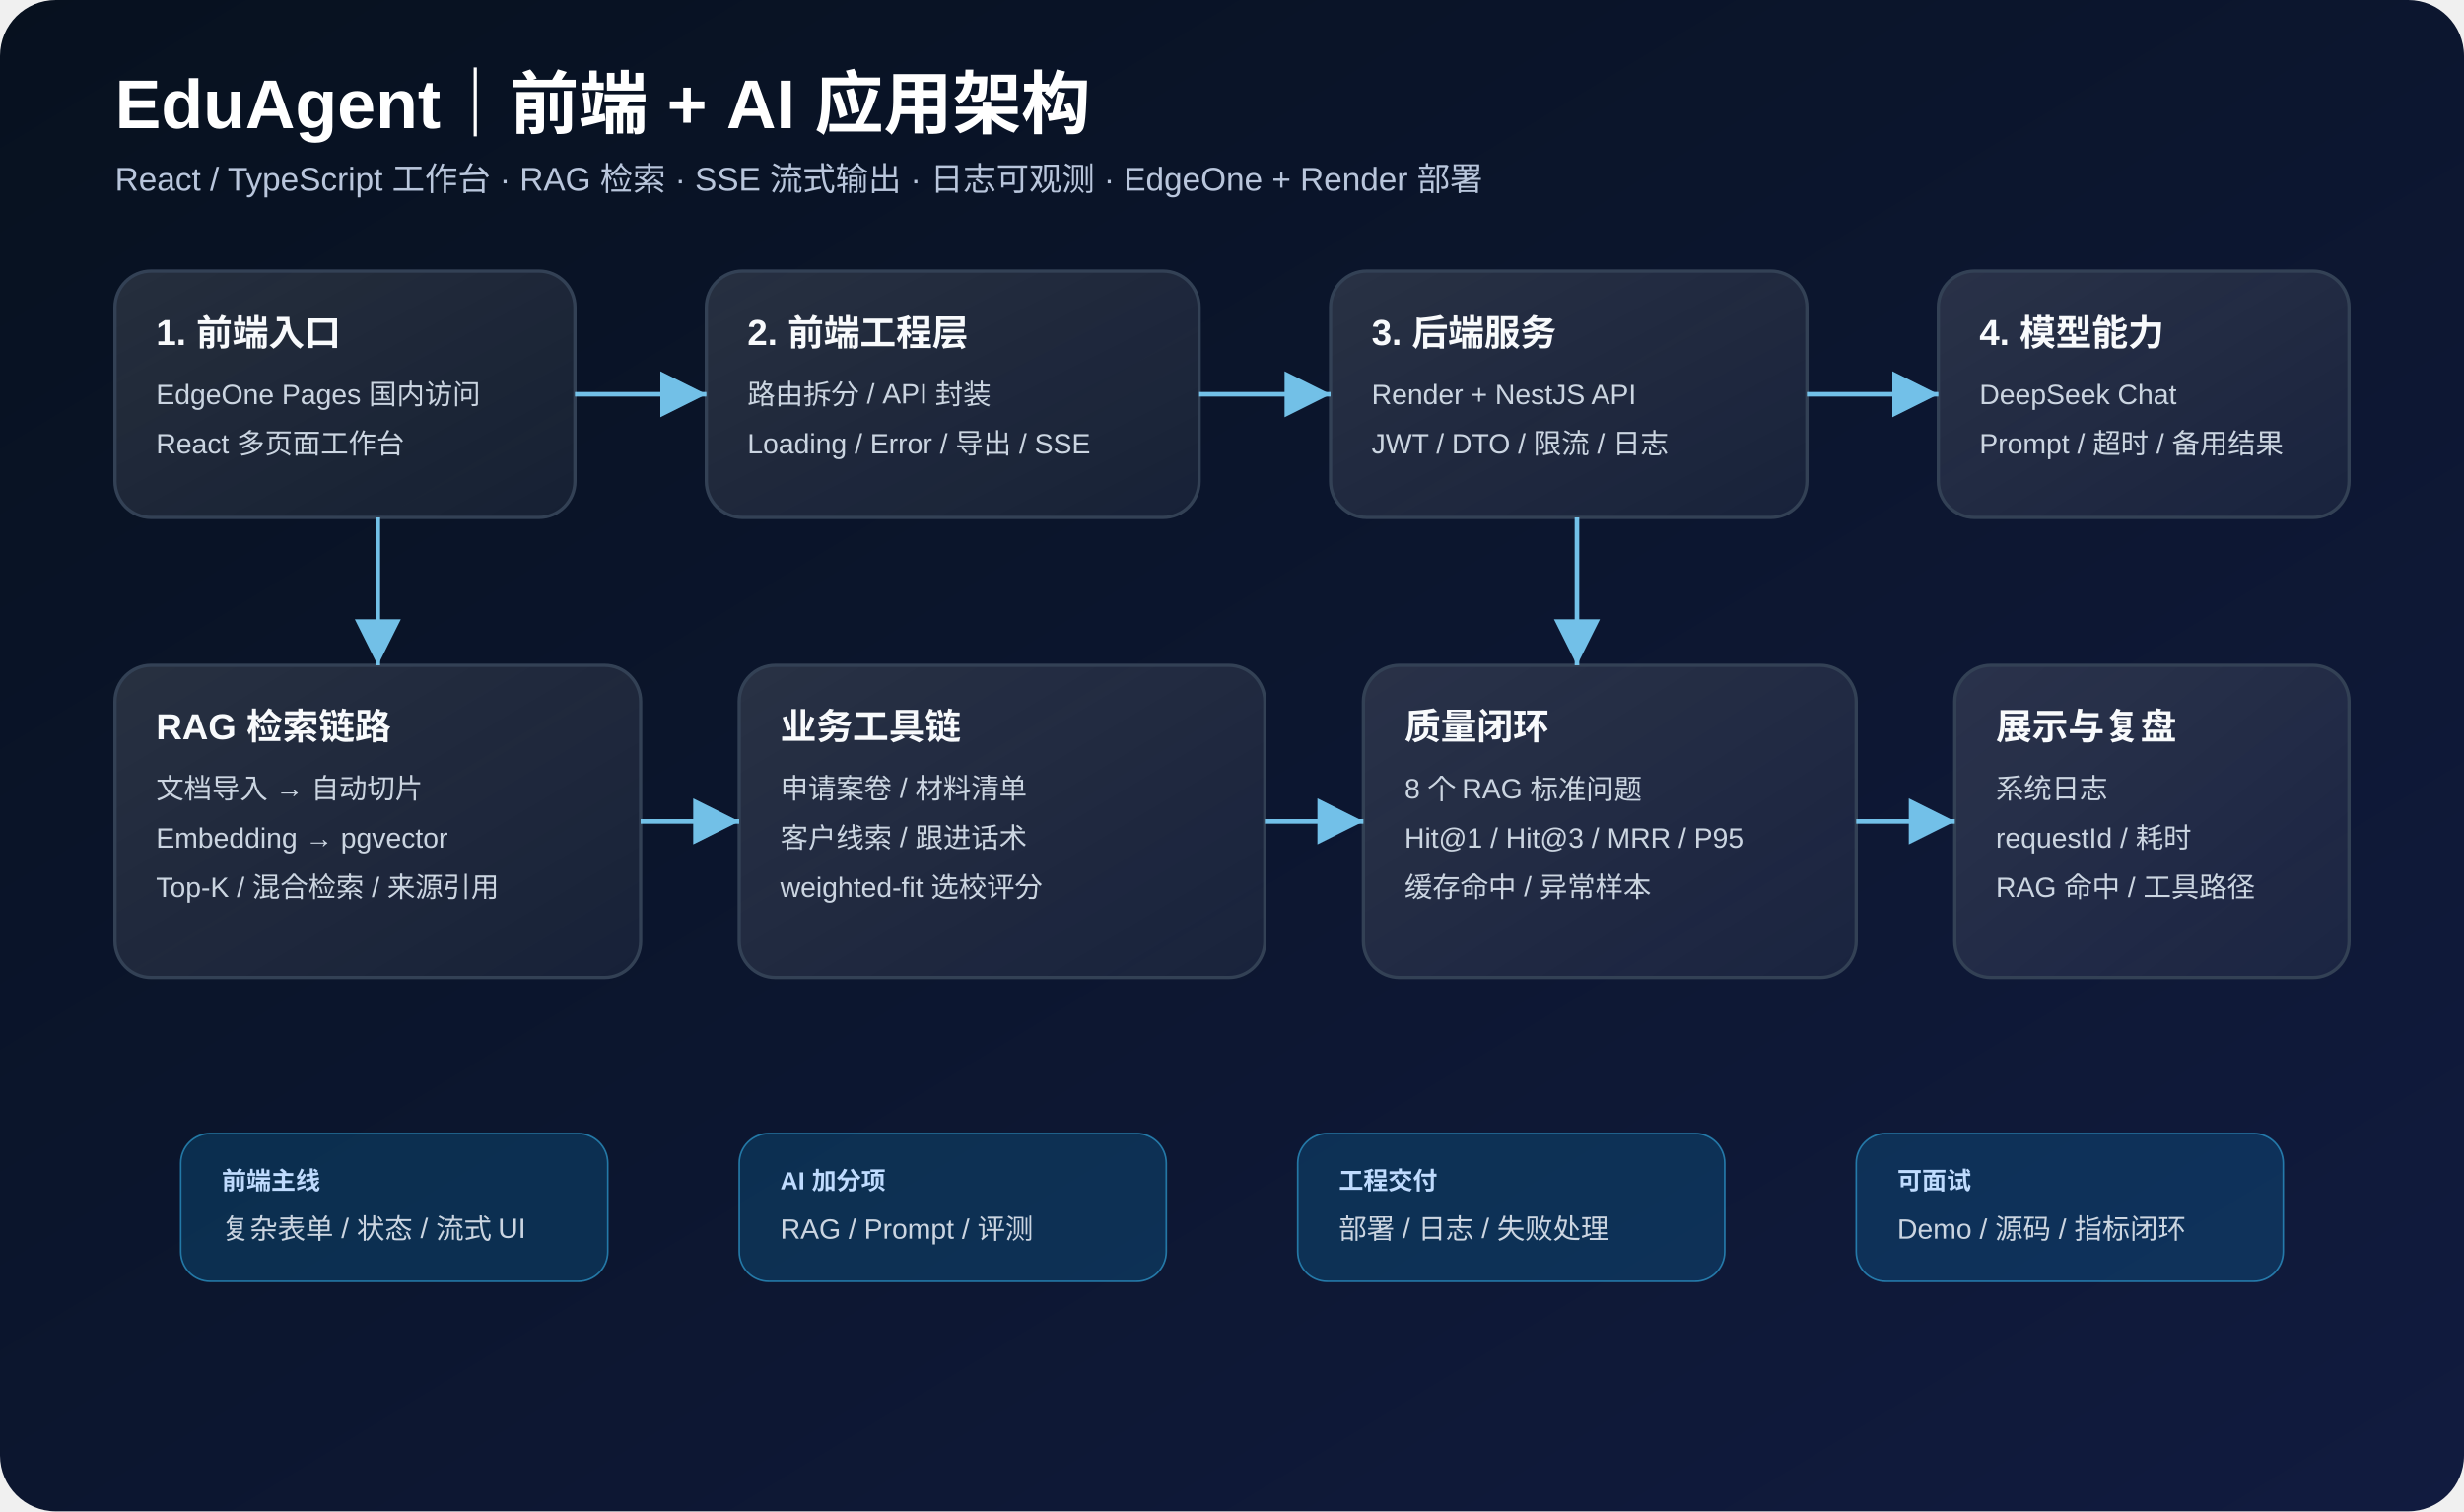
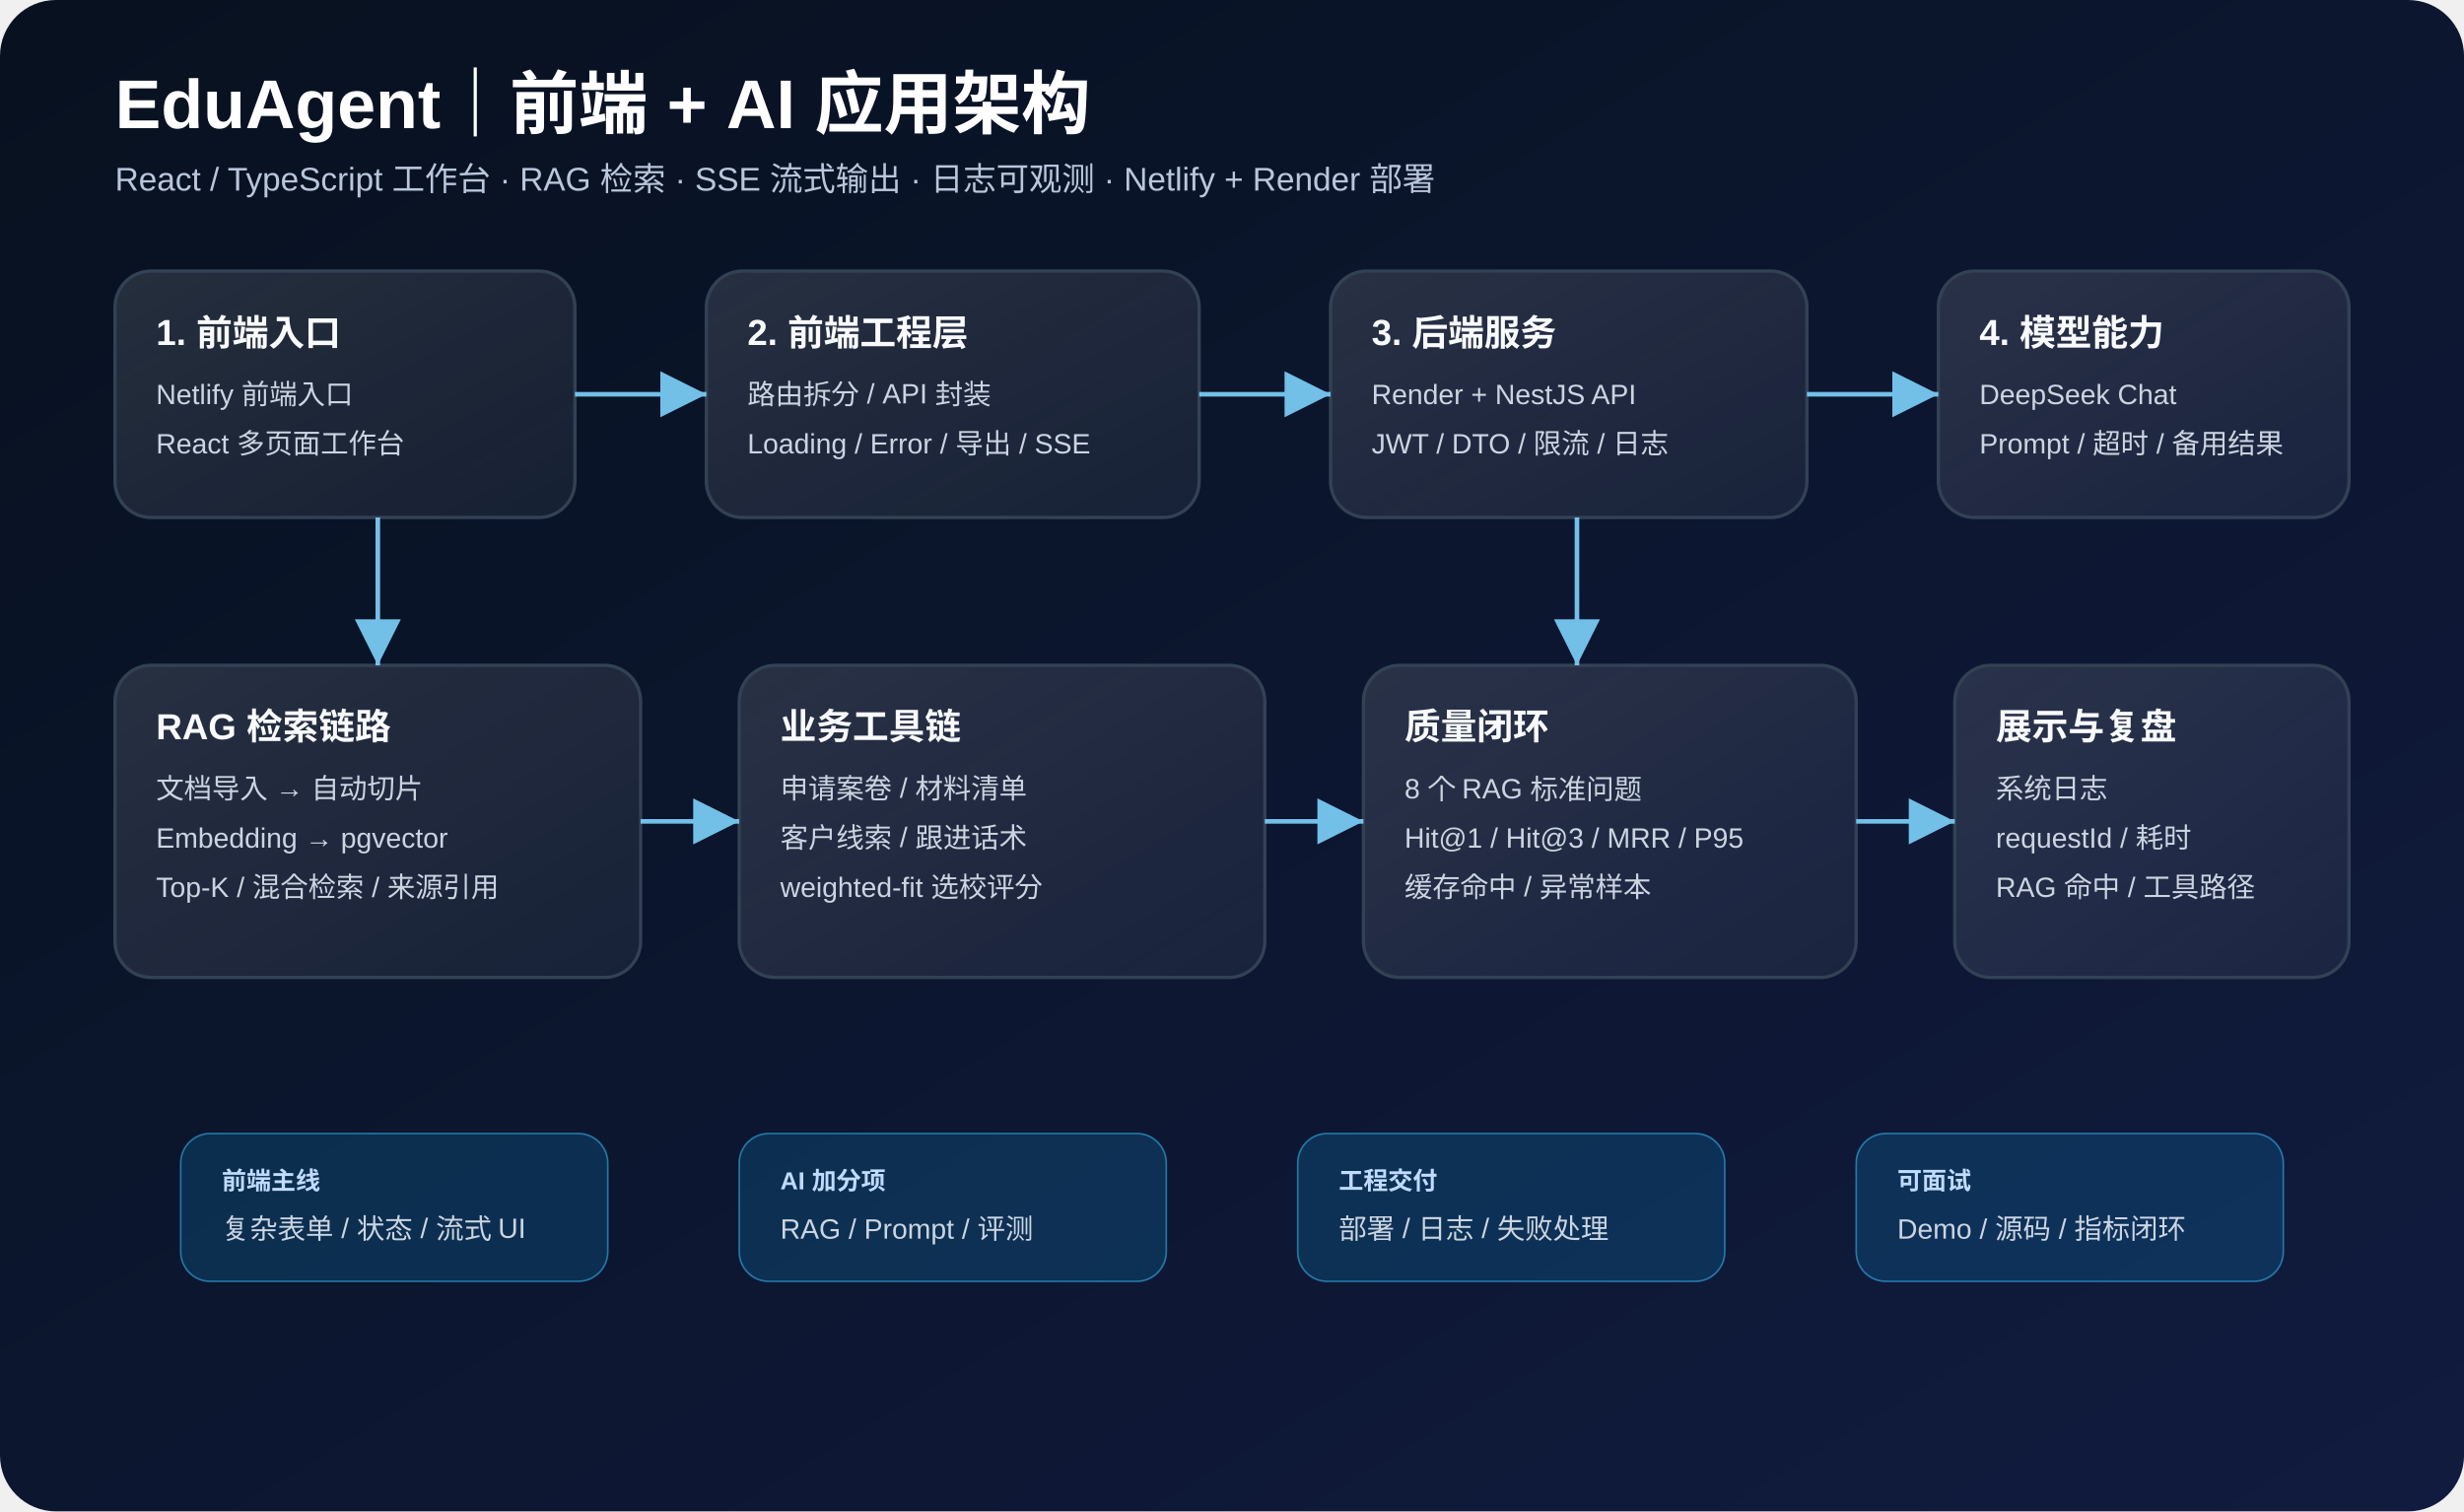
<svg xmlns="http://www.w3.org/2000/svg" width="1500" height="920" viewBox="0 0 1500 920">
  <defs>
    <linearGradient id="bg" x1="0" y1="0" x2="1" y2="1">
      <stop stop-color="#07111f" />
      <stop offset="1" stop-color="#111b3f" />
    </linearGradient>
    <linearGradient id="card" x1="0" y1="0" x2="1" y2="1">
      <stop stop-color="#ffffff" stop-opacity=".12" />
      <stop offset="1" stop-color="#ffffff" stop-opacity=".05" />
    </linearGradient>
    <marker id="arrow" markerWidth="12" markerHeight="12" refX="10" refY="5" orient="auto">
      <path d="M0,0 L10,5 L0,10 z" fill="#7dd3fc" />
    </marker>
    <style>.title{font:800 42px Arial,'Microsoft YaHei',sans-serif;fill:#fff}.sub{font:500 20px Arial,'Microsoft YaHei',sans-serif;fill:#b9c6dc}.box{fill:url(#card);stroke:#334155;stroke-width:2;rx:22}.h{font:800 22px Arial,'Microsoft YaHei',sans-serif;fill:#f8fafc}.t{font:500 17px Arial,'Microsoft YaHei',sans-serif;fill:#cbd5e1}.line{stroke:#7dd3fc;stroke-width:2.8;fill:none;marker-end:url(#arrow);opacity:.9}.chip{fill:#0ea5e9;fill-opacity:.18;stroke:#38bdf8;stroke-opacity:.55;rx:18}.chiptext{font:800 15px Arial,'Microsoft YaHei',sans-serif;fill:#bfdbfe}.num{font:900 34px Arial,'Microsoft YaHei',sans-serif;fill:#7dd3fc}</style>
  </defs>
  <rect width="1500" height="920" rx="34" fill="url(#bg)" />
  <text x="70" y="78" class="title">EduAgent｜前端 + AI 应用架构</text>
-   <text x="70" y="116" class="sub">React / TypeScript 工作台 · RAG 检索 · SSE 流式输出 · 日志可观测 · EdgeOne + Render 部署</text>
+   <text x="70" y="116" class="sub">React / TypeScript 工作台 · RAG 检索 · SSE 流式输出 · 日志可观测 · Netlify + Render 部署</text>
  <rect x="70" y="165" width="280" height="150" class="box" />
  <text x="95" y="210" class="h">1. 前端入口</text>
-   <text x="95" y="246" class="t">EdgeOne Pages 国内访问</text>
+   <text x="95" y="246" class="t">Netlify 前端入口</text>
  <text x="95" y="276" class="t">React 多页面工作台</text>
  <rect x="430" y="165" width="300" height="150" class="box" />
  <text x="455" y="210" class="h">2. 前端工程层</text>
  <text x="455" y="246" class="t">路由拆分 / API 封装</text>
  <text x="455" y="276" class="t">Loading / Error / 导出 / SSE</text>
  <rect x="810" y="165" width="290" height="150" class="box" />
  <text x="835" y="210" class="h">3. 后端服务</text>
  <text x="835" y="246" class="t">Render + NestJS API</text>
  <text x="835" y="276" class="t">JWT / DTO / 限流 / 日志</text>
  <rect x="1180" y="165" width="250" height="150" class="box" />
  <text x="1205" y="210" class="h">4. 模型能力</text>
  <text x="1205" y="246" class="t">DeepSeek Chat</text>
  <text x="1205" y="276" class="t">Prompt / 超时 / 备用结果</text>
  <path d="M350 240 H430" class="line" />
  <path d="M730 240 H810" class="line" />
  <path d="M1100 240 H1180" class="line" />
  <rect x="70" y="405" width="320" height="190" class="box" />
  <text x="95" y="450" class="h">RAG 检索链路</text>
  <text x="95" y="486" class="t">文档导入 → 自动切片</text>
  <text x="95" y="516" class="t">Embedding → pgvector</text>
  <text x="95" y="546" class="t">Top-K / 混合检索 / 来源引用</text>
  <rect x="450" y="405" width="320" height="190" class="box" />
  <text x="475" y="450" class="h">业务工具链</text>
  <text x="475" y="486" class="t">申请案卷 / 材料清单</text>
  <text x="475" y="516" class="t">客户线索 / 跟进话术</text>
  <text x="475" y="546" class="t">weighted-fit 选校评分</text>
  <rect x="830" y="405" width="300" height="190" class="box" />
  <text x="855" y="450" class="h">质量闭环</text>
  <text x="855" y="486" class="t">8 个 RAG 标准问题</text>
  <text x="855" y="516" class="t">Hit@1 / Hit@3 / MRR / P95</text>
  <text x="855" y="546" class="t">缓存命中 / 异常样本</text>
  <rect x="1190" y="405" width="240" height="190" class="box" />
  <text x="1215" y="450" class="h">展示与复盘</text>
  <text x="1215" y="486" class="t">系统日志</text>
  <text x="1215" y="516" class="t">requestId / 耗时</text>
  <text x="1215" y="546" class="t">RAG 命中 / 工具路径</text>
  <path d="M230 315 V405" class="line" />
  <path d="M960 315 V405" class="line" />
  <path d="M390 500 H450" class="line" />
  <path d="M770 500 H830" class="line" />
  <path d="M1130 500 H1190" class="line" />
  <rect x="110" y="690" width="260" height="90" class="chip" />
  <text x="135" y="724" class="chiptext">前端主线</text>
  <text x="135" y="754" class="t">复杂表单 / 状态 / 流式 UI</text>
  <rect x="450" y="690" width="260" height="90" class="chip" />
  <text x="475" y="724" class="chiptext">AI 加分项</text>
  <text x="475" y="754" class="t">RAG / Prompt / 评测</text>
  <rect x="790" y="690" width="260" height="90" class="chip" />
  <text x="815" y="724" class="chiptext">工程交付</text>
  <text x="815" y="754" class="t">部署 / 日志 / 失败处理</text>
  <rect x="1130" y="690" width="260" height="90" class="chip" />
  <text x="1155" y="724" class="chiptext">可面试</text>
  <text x="1155" y="754" class="t">Demo / 源码 / 指标闭环</text>
</svg>
